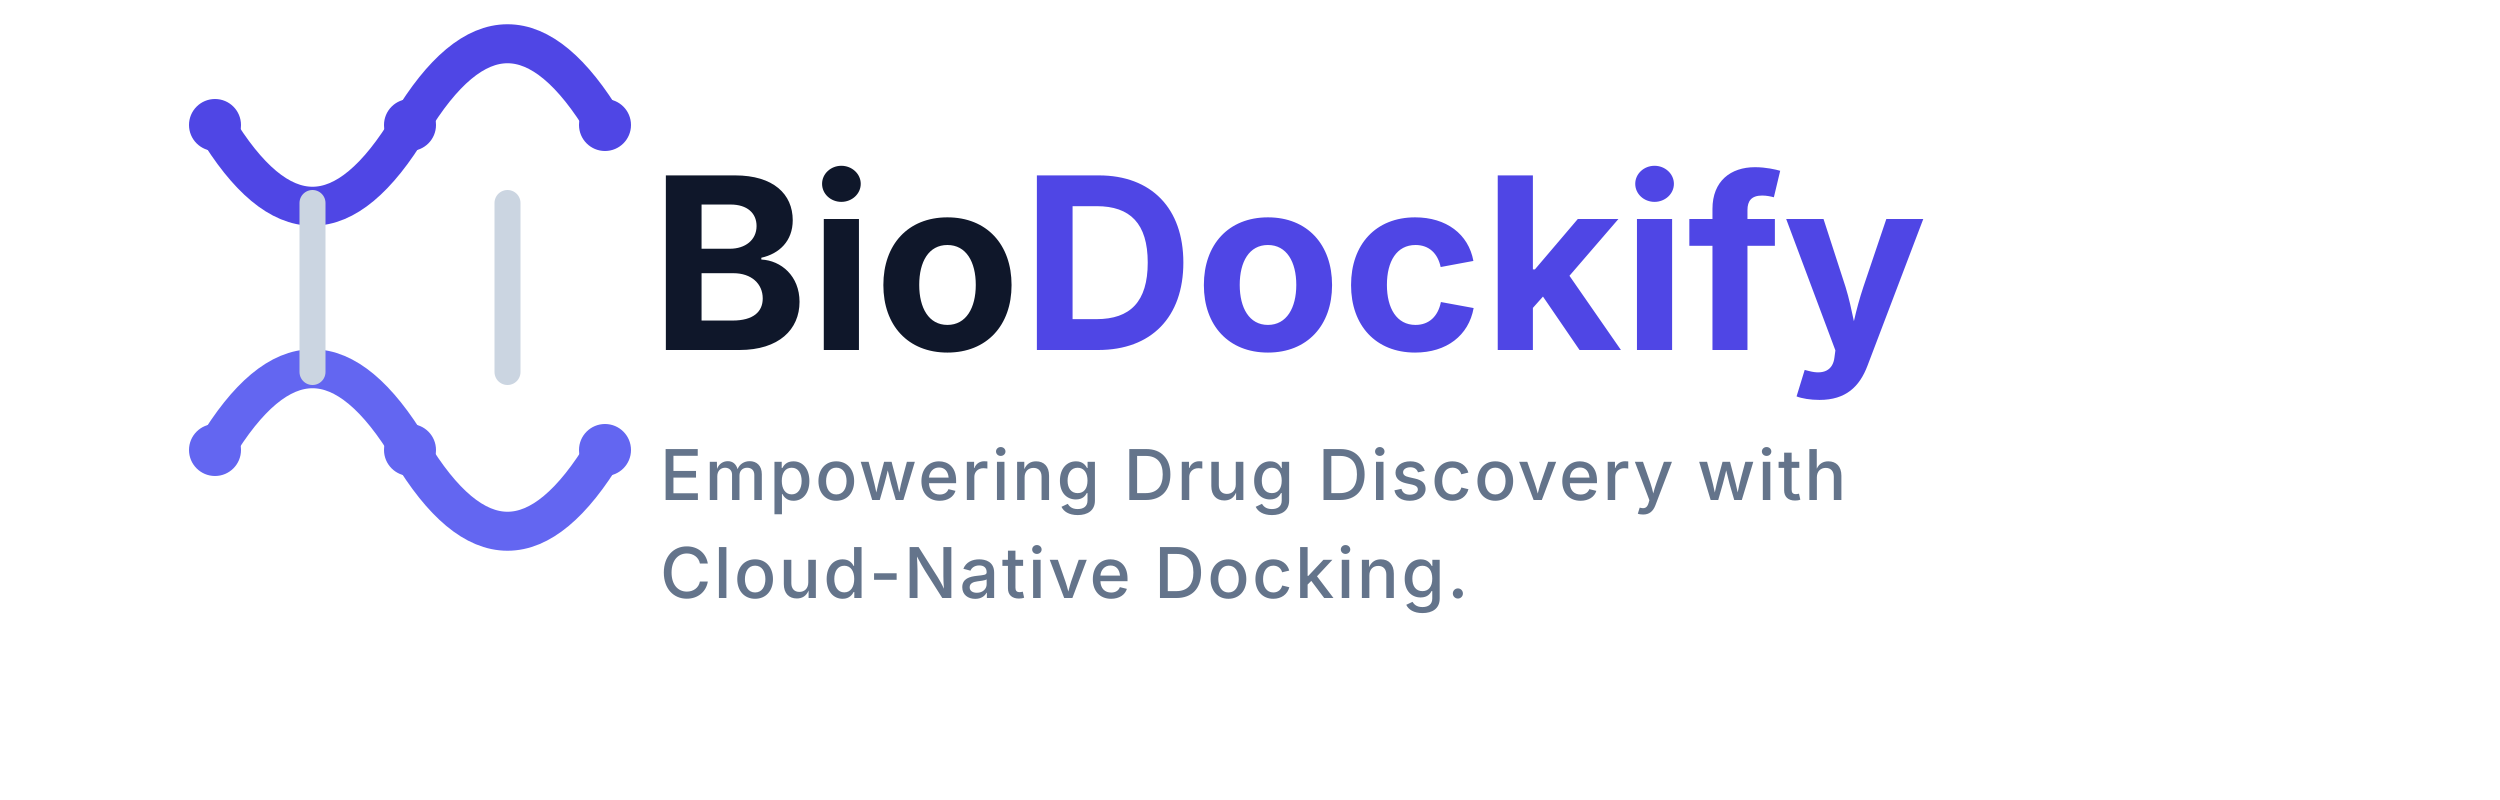
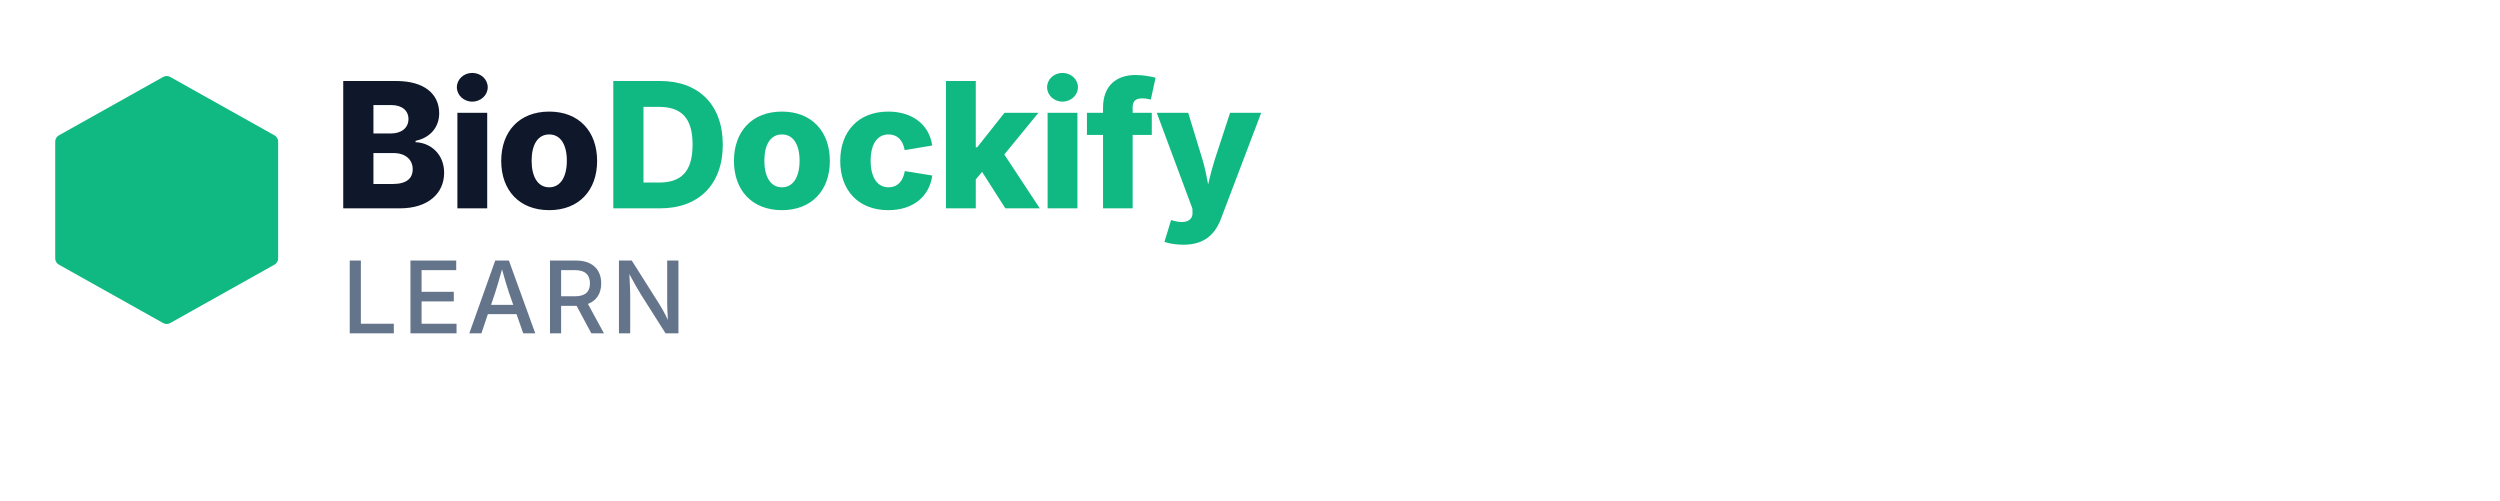
- <svg xmlns="http://www.w3.org/2000/svg" viewBox="0 0 500 160" width="1000" height="320">
+ <svg xmlns="http://www.w3.org/2000/svg" viewBox="0 0 600 120" width="1200" height="240">
  <defs>
    <style>
-       .bio-text { fill: #0f172a; font-family: 'Inter', system-ui, -apple-system, sans-serif; font-weight: 700; font-size: 48px; }
-       .dockify-text { fill: #4f46e5; font-family: 'Inter', system-ui, -apple-system, sans-serif; font-weight: 700; font-size: 48px; }
-       .tagline-text { fill: #64748b; font-family: 'Inter', system-ui, -apple-system, sans-serif; font-weight: 500; font-size: 14px; letter-spacing: 0.5px; }
+       .logo-icon { fill: #10b981; }
+       .bio-text { fill: #0f172a; font-family: 'Inter', system-ui, -apple-system, sans-serif; font-weight: 800; font-size: 42px; letter-spacing: -0.5px; }
+       .dockify-text { fill: #10b981; font-family: 'Inter', system-ui, -apple-system, sans-serif; font-weight: 800; font-size: 42px; letter-spacing: -0.5px; }
+       .learn-text { fill: #64748b; font-family: 'Inter', system-ui, -apple-system, sans-serif; font-weight: 500; font-size: 24px; letter-spacing: 1px; }
+       @media (prefers-color-scheme: dark) {
+         .bio-text { fill: #f8fafc; }
+         .learn-text { fill: #94a3b8; }
+       }
    </style>
  </defs>
-   <g transform="translate(20, 60)">
-     <g transform="translate(10, -35) scale(1.3)">
-       <path d="M10,0 Q25,25 40,0 T70,0" fill="none" stroke="#4f46e5" stroke-width="6" stroke-linecap="round" />
-       <path d="M10,50 Q25,25 40,50 T70,50" fill="none" stroke="#6366f1" stroke-width="6" stroke-linecap="round" />
-       <line x1="25" y1="12" x2="25" y2="38" stroke="#cbd5e1" stroke-width="4" stroke-linecap="round" />
-       <line x1="55" y1="12" x2="55" y2="38" stroke="#cbd5e1" stroke-width="4" stroke-linecap="round" />
-       <circle cx="10" cy="0" r="4" fill="#4f46e5" />
-       <circle cx="40" cy="0" r="4" fill="#4f46e5" />
-       <circle cx="70" cy="0" r="4" fill="#4f46e5" />
-       <circle cx="10" cy="50" r="4" fill="#6366f1" />
-       <circle cx="40" cy="50" r="4" fill="#6366f1" />
-       <circle cx="70" cy="50" r="4" fill="#6366f1" />
-     </g>
-     <g transform="translate(110, 0)">
-       <text x="0" y="10" class="bio-text">Bio<tspan class="dockify-text">Dockify</tspan>
-       </text>
-       <text x="2" y="40" class="tagline-text">
-         <tspan x="2" dy="0">Empowering Drug Discovery with</tspan>
-         <tspan x="2" dy="1.4em">Cloud-Native Docking.</tspan>
-       </text>
-     </g>
+   <g transform="translate(10, 20)">
+     <path class="logo-icon" d="M30 0 L55 14 L55 42 L30 56 L5 42 L5 14 Z" fill="none" stroke="#10b981" stroke-width="3.5" stroke-linejoin="round" />
+     <line x1="30" y1="14" x2="30" y2="42" stroke="#10b981" stroke-width="2.5" opacity="0.4" />
+     <line x1="15" y1="22" x2="45" y2="36" stroke="#10b981" stroke-width="2" opacity="0.3" />
+     <line x1="45" y1="22" x2="15" y2="36" stroke="#10b981" stroke-width="2" opacity="0.3" />
+     <circle cx="30" cy="28" r="5" fill="#10b981" />
  </g>
+   <text x="80" y="50" class="bio-text">Bio<tspan class="dockify-text">Dockify</tspan>
+   </text>
+   <text x="82" y="80" class="learn-text">LEARN</text>
</svg>
